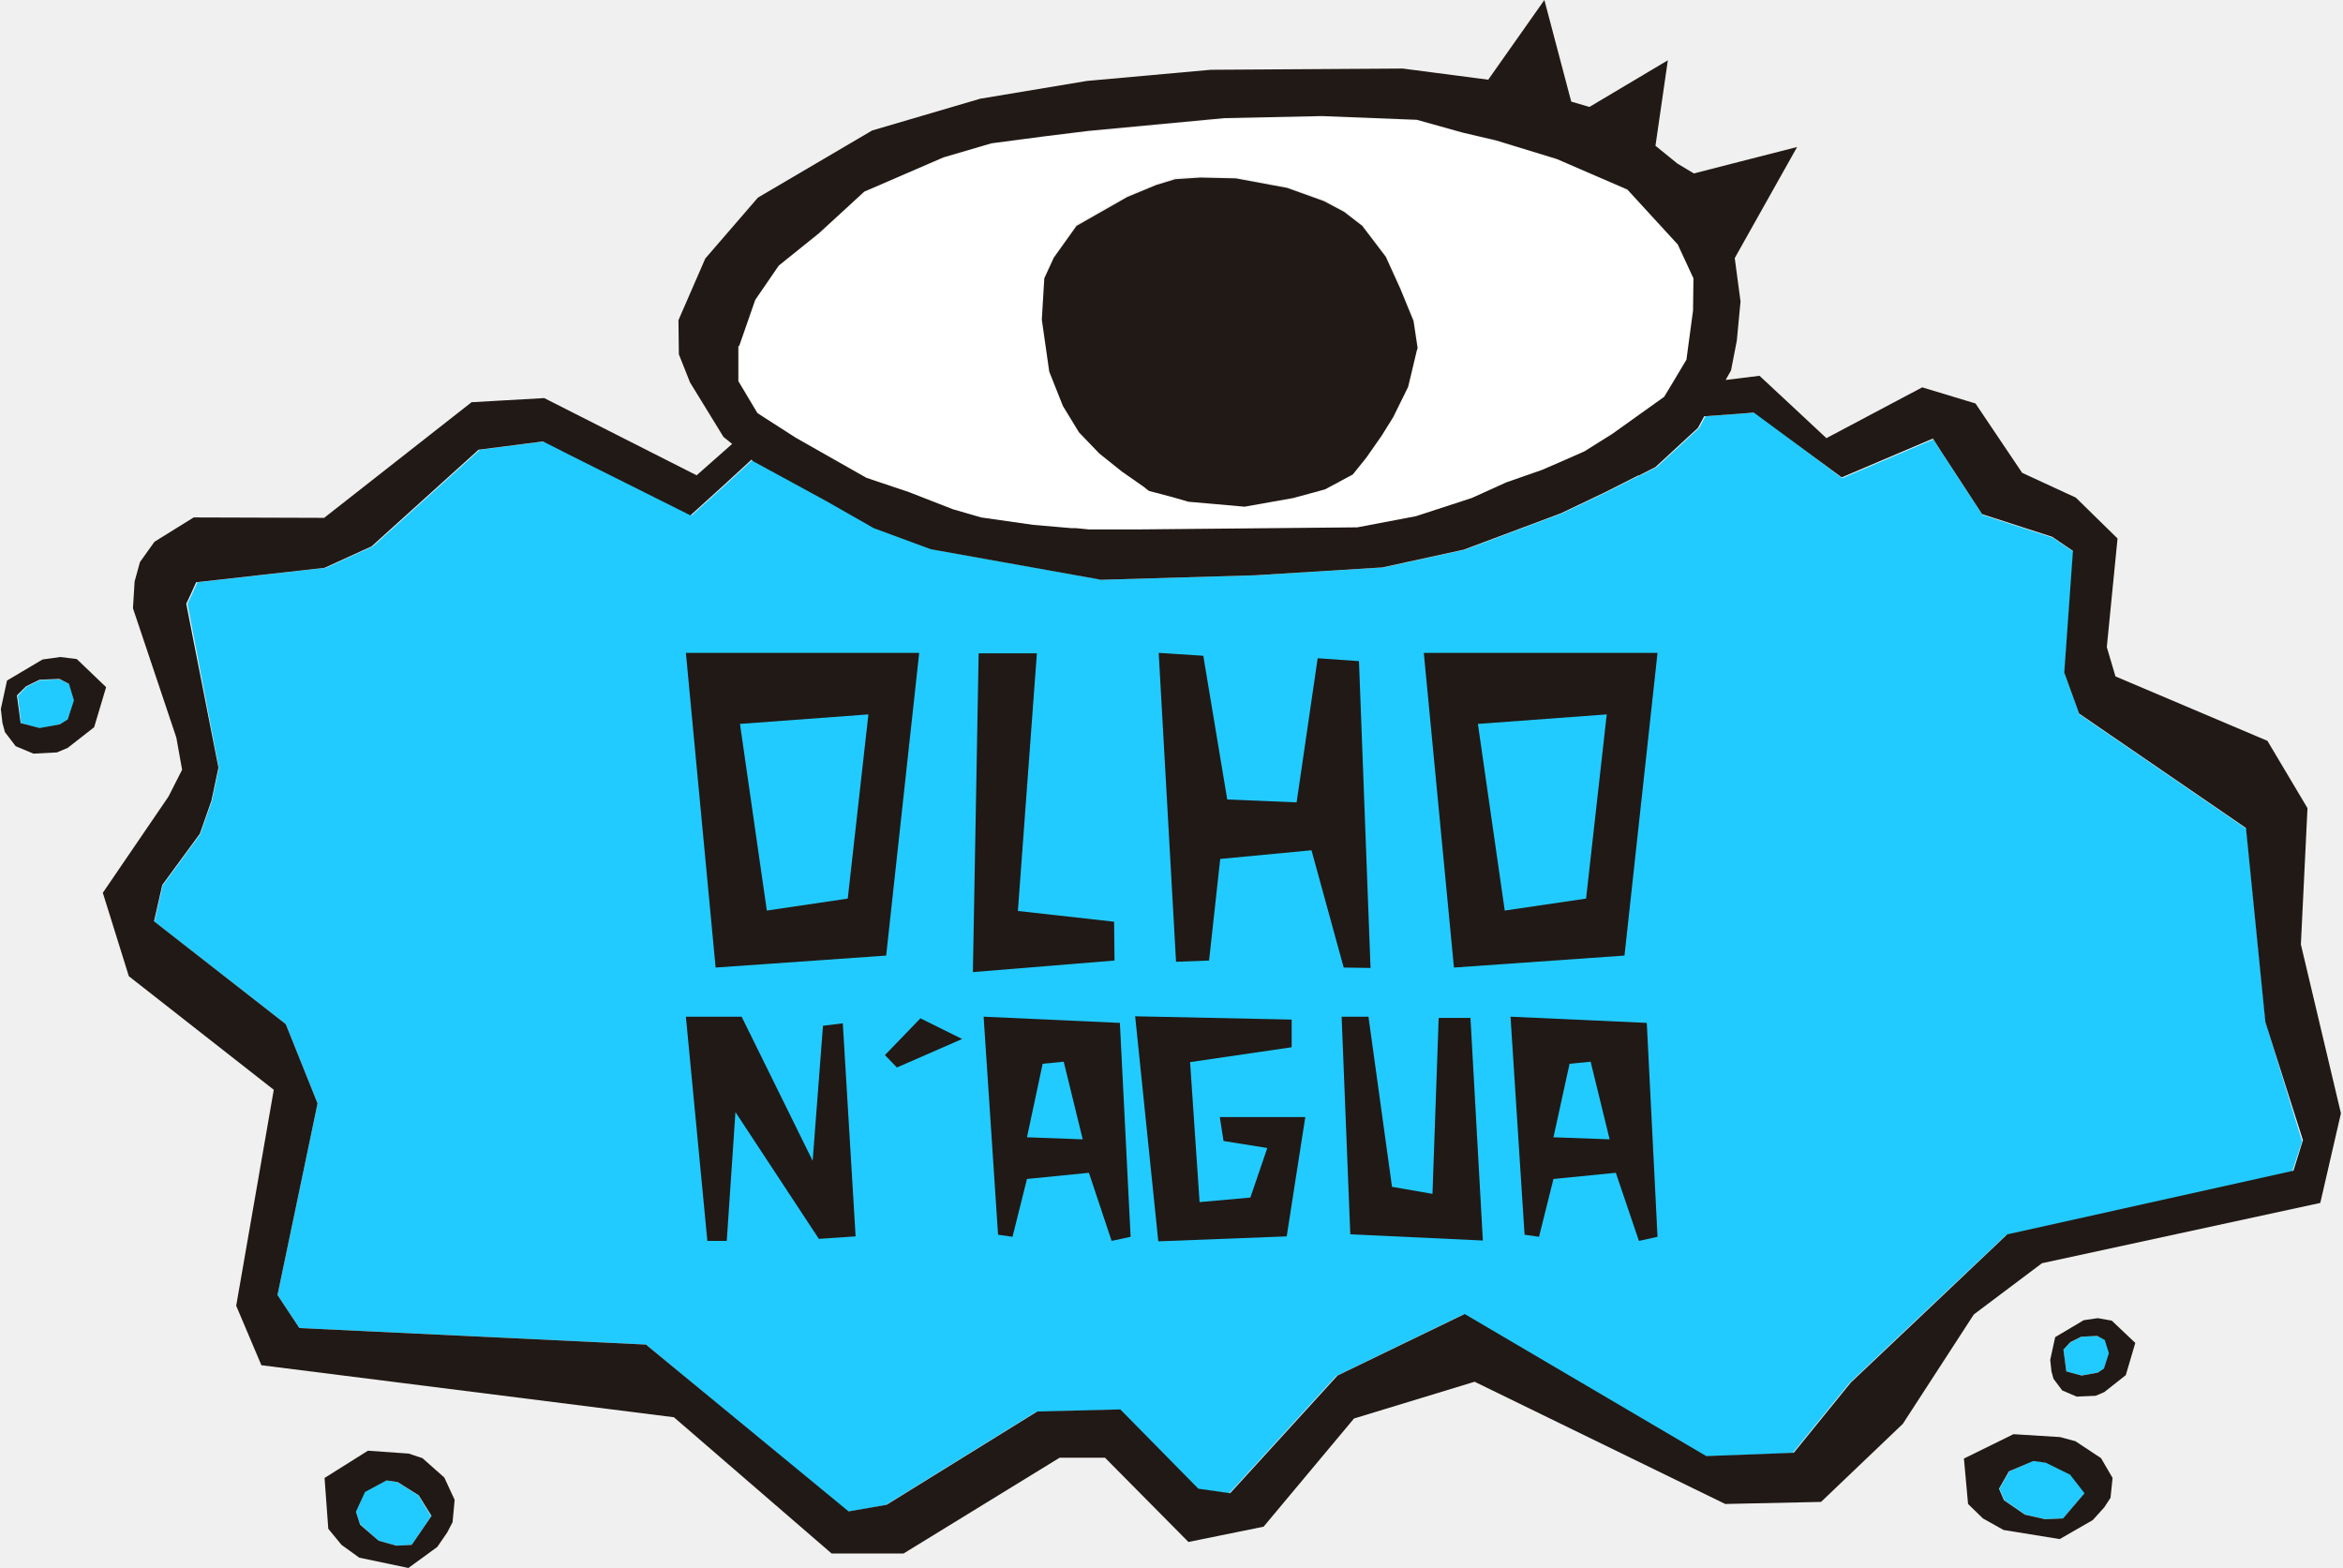
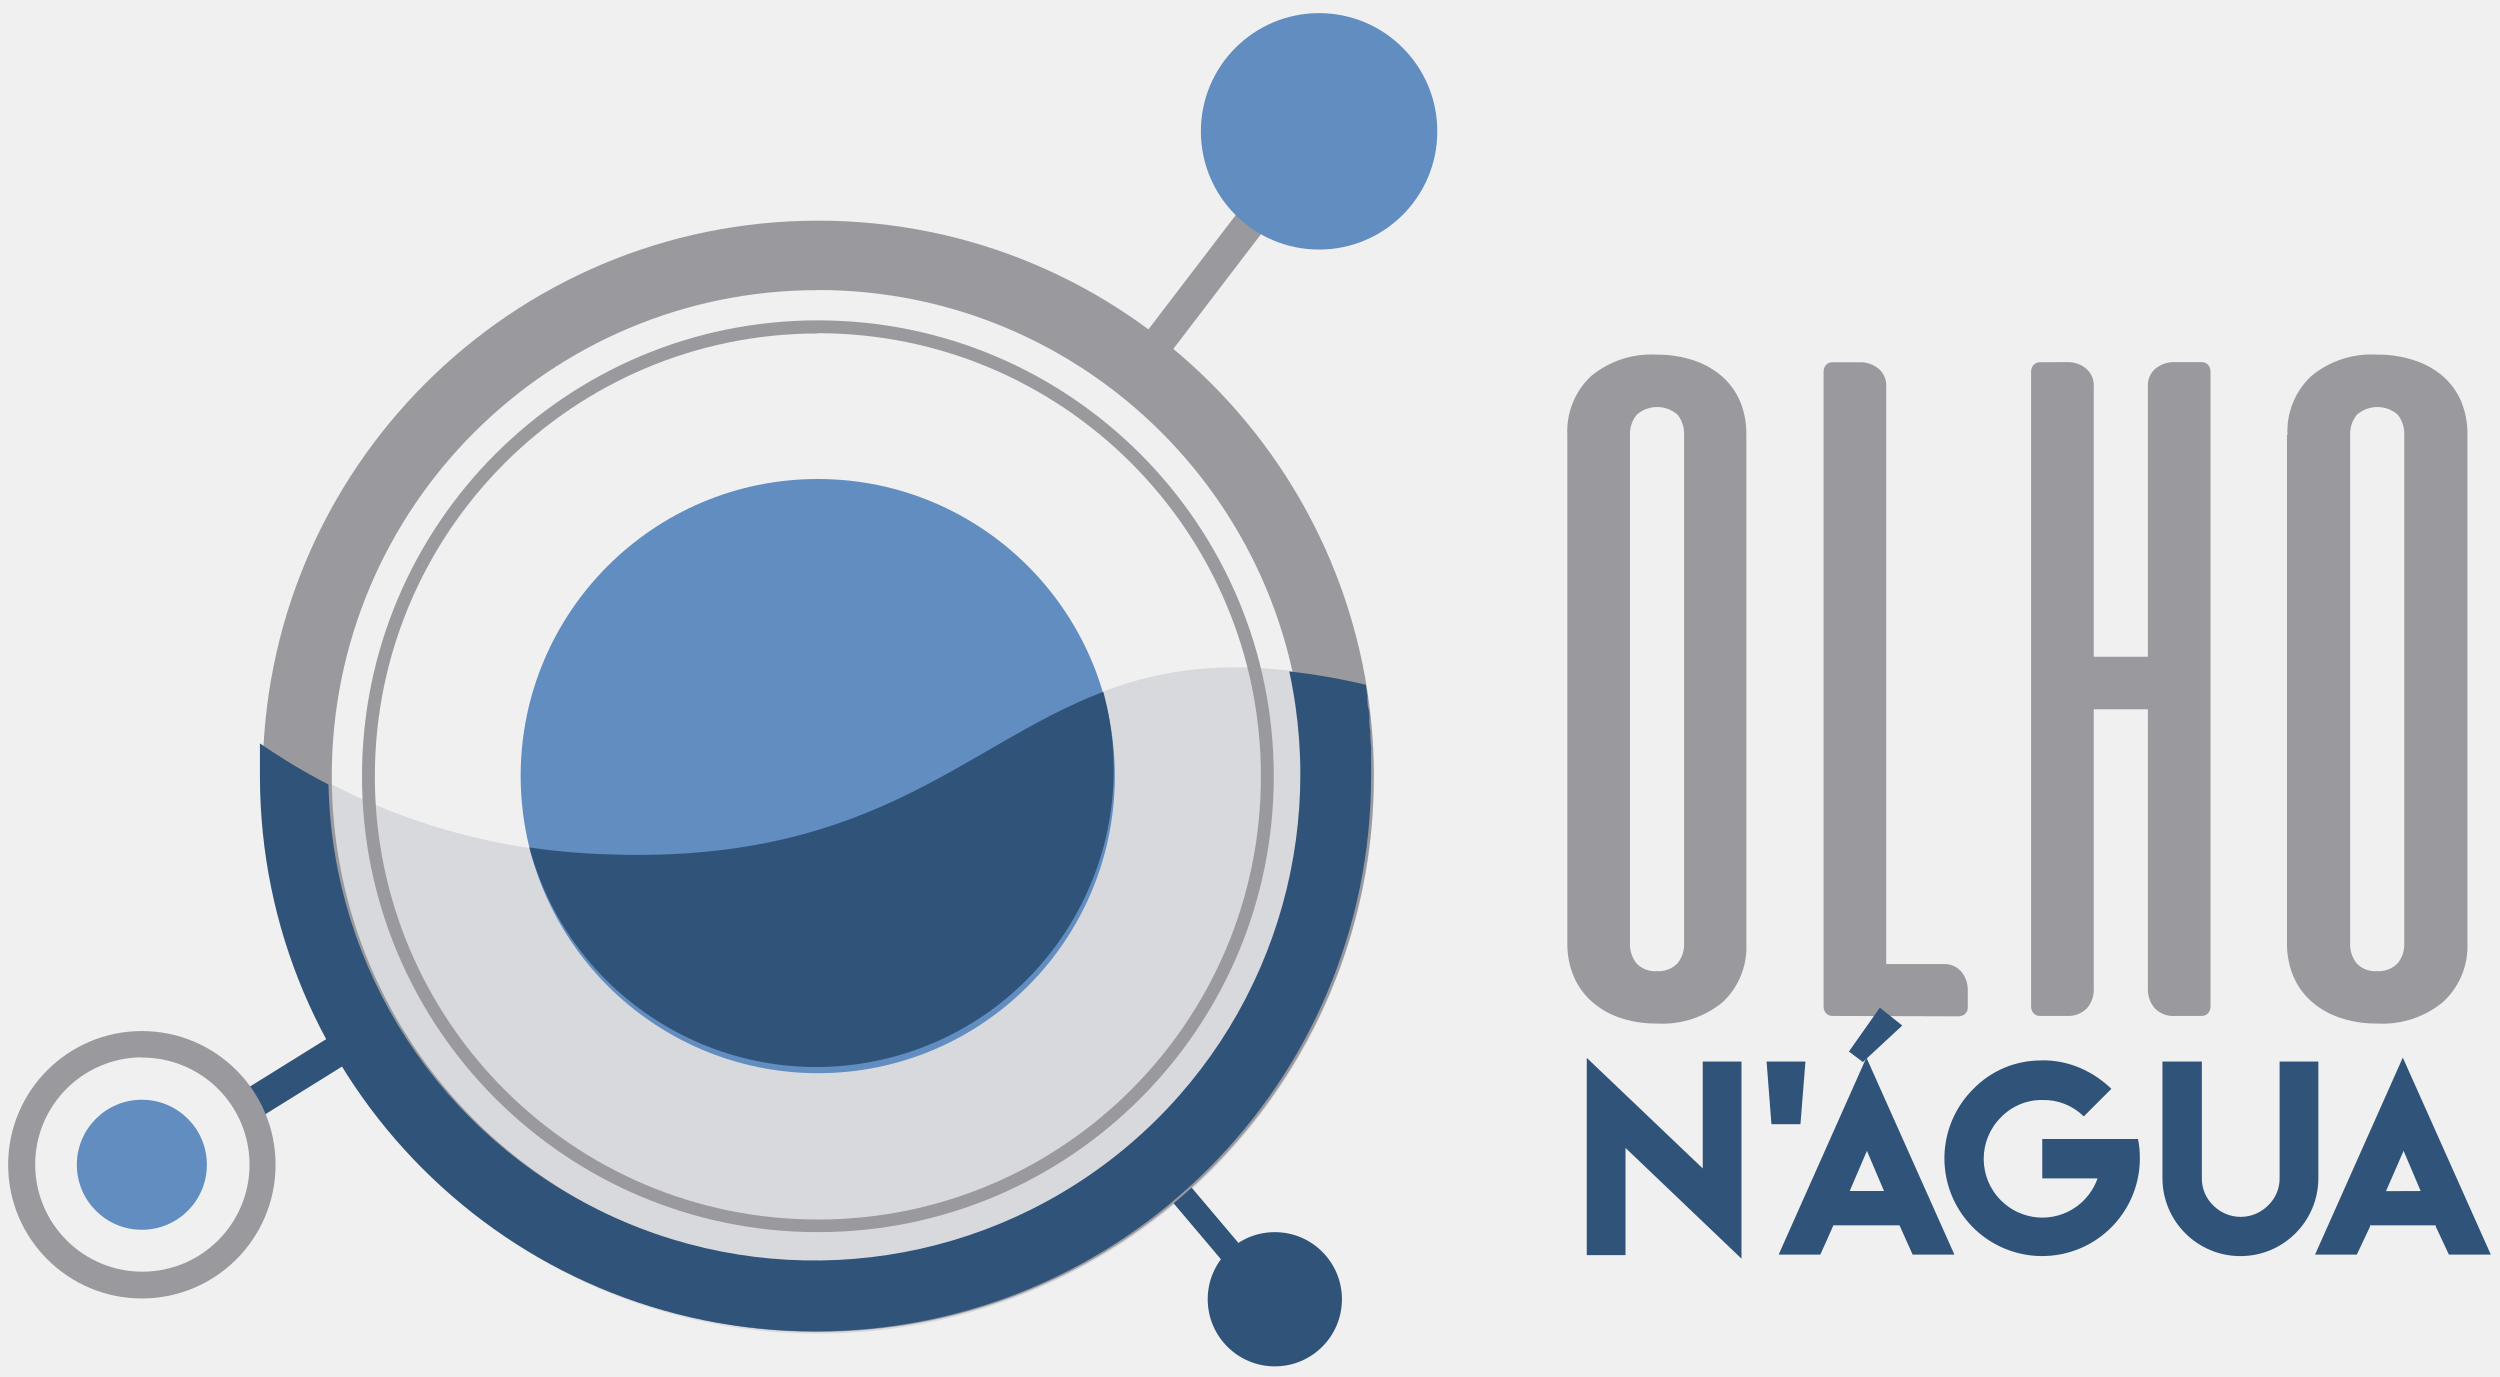
- <svg xmlns="http://www.w3.org/2000/svg" version="1.1" id="Camada_1" x="0px" y="0px" viewBox="0 0 567.4 379.6" style="enable-background:new 0 0 567.4 379.6;" xml:space="preserve">
-   <style type="text/css">
- 	.st0{fill:#22CBFF;}
- 	.st1{fill:#FFFFFF;}
- 	.st2{fill:#211915;}
- </style>
-   <g>
-     <path class="st0" d="M548.7,247.7l-4.7-47l0,0v0L503.6,173l-3.3-9.1l-0.3-0.8l2.1-29.5l0,0v0l-5-3.4l-17-5.5l-9.8-15l-2.1-3.3l0,0   l-22.1,9.4L425,99.9l0,0l-3.6,0.3l-8.4,0.6h0l0,0l-1.5,2.8l-10.3,9.5l-3.9,2l-0.1,0l0,0l-0.3,0.1h0l0,0l-7.9,4l-10.7,5.1l-23.5,8.8   l-19.7,4.3l-30.7,1.9l-37.4,1.1l-41.3-7.4l-13.8-5.1l-11.4-6.5l-17.8-9.7l-0.4-0.4l0,0l0,0l-6.3,5.8l-8.5,7.7l-29-14.5l-6.7-3.4   l-15.6,2l-25.9,23.4l-11.4,5.2l-31.1,3.5l-1.4,3.1l-1,2.1L53,186l-1.7,8l-2.8,8l-9.1,12.4l-2,8.8l0,0L69.2,248l7.7,19.2l-9.7,46.4   l5.3,8l73.6,3.5l10.3,0.5l0.2,0.1l0.3,0.3l48.3,40.1l9.2-1.6l36.5-22.6l20.1-0.5l18.9,19.2l0,0l7.7,1.1l0,0h0l16.7-18.3l9.3-10.2   l30.8-14.9l58.5,34.4l21.2-0.8l13.8-17v0l16.8-15.9l21.1-19.9l0.5-0.1l68.8-15.3l2.4-7.3L548.7,247.7z" />
-     <polygon class="st0" points="104.4,367.2 99.7,374.1 96,374.3 91.7,373.1 87.2,369.1 86.2,366.1 88.3,361.3 93.5,358.5 96.2,358.9    101.3,362.1  " />
-     <polygon class="st0" points="504.9,361.5 499.6,367.7 495.4,367.9 490.5,366.8 485.4,363.3 484.2,360.5 486.6,356.3 492.5,353.7    495.5,354.1 501.4,357  " />
-     <polygon class="st0" points="510.8,327.8 509.5,331.4 508,332.4 504.1,333.1 500.4,332.1 499.7,326.8 501.5,325 504.1,323.7    508,323.5 509.8,324.5  " />
-     <polygon class="st0" points="18,169.7 16.4,174.2 14.5,175.4 9.7,176.4 5.1,175.1 4.3,168.5 6.4,166.3 9.7,164.7 14.5,164.5    16.8,165.7  " />
-   </g>
-   <path class="st1" d="M406.5,59.4l-12.2-13.3l-17.1-7.4l-14.7-4.5l-8.1-1.9l-11.1-3.1l-23-0.9l-23.6,0.5l-33,3.1L253,33.1l-12.9,1.7  l-11.6,3.4l-19.2,8.3l-11,10.1l-9.7,7.8l-5.7,8.3L179,83.8v8.6l4.6,7.7l1.2,0.8l5.3,3.4h0l2.8,1.8l17.1,9.7l10.4,3.5l10.5,4.1l6.9,2  l12.6,1.8l9.3,0.8l0.3,0l0.4,0l0.1,0h0.1l0.2,0h0l3,0.3h12.5l52.6-0.5l14.2-2.7l13.5-4.4l8.4-3.8l8.6-3l4.4-1.9h0l5.9-2.6l3.5-2.2  l3.2-2l11.2-8l1.4-1l1.4-2.3l4-6.7l1.6-11.9l0.1-7.8L406.5,59.4z M343.1,84.9l-1.5,5.8v0l-0.7,2.9l-3.6,7.3l-2.8,4.5l-3.8,5.3  l-3.2,4.1l-6.7,3.5l-7.7,2.2l-11.8,2l-13.5-1.1l-3.9-1.1h0l-5.7-1.6l-0.3-0.2l-1-0.8l-5.3-3.8l-5.5-4.3l-4.9-5.1l-3.9-6.4l-3.3-8.4  l-1.8-12.5l0.7-10.1l2.3-5l5.5-7.8l12.3-7l7-2.8l4.6-1.5l6.1-0.3l8.6,0.2l12.4,2.3l8.9,3.2l4.9,2.6l4.4,3.4l5.8,7.5l3.5,7.7l3.2,7.7  l1,6.6L343.1,84.9z" />
-   <g>
-     <path class="st2" d="M102.3,353.1L99,352l-9.9-0.7l-10.5,6.6l0.9,12.3l3.2,3.9l4.3,3.1l11.9,2.5l7-5.1l2.4-3.5l1.3-2.5l0.5-5.4   l-2.5-5.4L102.3,353.1z M99.7,374.1l-3.7,0.2l-4.3-1.2l-4.5-3.9l-1-3.1l2.2-4.8l5.2-2.8l2.7,0.4l5.1,3.2l3.1,5L99.7,374.1z" />
-     <path class="st2" d="M502.6,349l-3.7-1l-11.3-0.7l-12,5.9l1,11l3.6,3.5l5,2.8l13.6,2.2l8-4.6l2.8-3.1l1.5-2.3l0.5-4.8l-2.8-4.8   L502.6,349z M499.6,367.7l-4.3,0.2l-4.9-1.1l-5.1-3.5l-1.2-2.8l2.4-4.2l5.9-2.5l3,0.4l5.9,2.9l3.5,4.5L499.6,367.7z" />
-     <path class="st2" d="M508,319.2l-3.4,0.5l-6.9,4.1l-1.2,5.5l0.3,2.8l0.5,1.8l2.1,2.8l3.5,1.5l4.6-0.2l2.1-0.9l5.2-4.1l2.3-7.8   l-5.7-5.4L508,319.2z M509.5,331.4l-1.5,1l-3.9,0.7l-3.7-1l-0.7-5.3l1.7-1.8l2.6-1.3l3.9-0.2l1.8,1l1,3.2L509.5,331.4z" />
-     <path class="st2" d="M18.6,159.6l-4-0.5l-4.3,0.6l-8.6,5.1l-1.5,6.9l0.4,3.4l0.6,2.2l2.6,3.4l4.3,1.8l5.7-0.3l2.6-1.1l6.4-5   l2.9-9.7L18.6,159.6z M16.4,174.2l-1.9,1.2l-4.9,0.9l-4.6-1.2l-0.9-6.7l2.2-2.2l3.3-1.6l4.8-0.2l2.3,1.2l1.2,4L16.4,174.2z" />
-     <path class="st2" d="M557.2,228.7l1.6-33l-9.7-16.3l-36.8-15.6l-2.1-7.1l2.6-26.3l-10.1-9.9l-13-6l-11.3-16.8l-12.9-3.9l-23.2,12.3   l-16.2-15.1L418,92h-0.1l1.3-2.3l1.4-7.2l0.9-9.5l-1.4-10.5l1.4-2.5l13.7-24.4l-13.7,3.5l-11.3,2.9l-4-2.4l-5.3-4.3l3-20.7   l-19,11.3l-4.4-1.3L374,0l-13.6,19.3l-20.7-2.7l-46.5,0.3l-30,2.7l-25.8,4.3l-26.2,7.7l-27.4,16.1l-0.3,0.2l-12.7,14.7l-6.4,14.7   l-0.1,0.3l0.1,8.2l2.7,6.8l8.1,13.2l2.1,1.7l0,0l-8.6,7.6l-36.9-18.7l-17.6,1l-35.7,28l-31.6-0.1l-9.5,5.9l-3.5,4.9l-1.3,4.7   l-0.4,6.5l10.5,31.3l1.4,7.8l-3.3,6.5l-15.9,23.3l6.3,20.2l35.1,27.5l-9.1,52.3l6.1,14.4l99.9,12.6l38.2,33h17.4l37.8-23.2h11   l20.2,20.4l18.2-3.7l21.9-26.2l29.2-8.9l60.7,29.6l23.2-0.5l19.8-18.9l17.2-26.5l16.5-12.4l67.4-14.6l5-21.7L557.2,228.7z    M179,83.8l3.9-11.2l5.7-8.3l9.7-7.8l11-10.1l19.2-8.3l11.6-3.4l12.9-1.7l10.5-1.3l33-3.1l23.6-0.5l23,0.9l11.1,3.1l8.1,1.9   l14.7,4.5l17.1,7.4l12.2,13.3l3.8,8.2l-0.1,7.8l-1.6,11.9l-4,6.7l-1.4,2.3l-1.4,1l-11.2,8l-3.2,2l-3.5,2.2l-5.9,2.6h0l-4.4,1.9   l-8.6,3l-8.4,3.8l-13.5,4.4l-14.2,2.7l-52.6,0.5h-12.5l-3-0.3h0l-0.2,0h-0.1l-0.1,0l-0.4,0l-0.3,0l-9.3-0.8l-12.6-1.8l-6.9-2   l-10.5-4.1l-10.4-3.5l-17.1-9.7l-2.8-1.8h0l-5.3-3.4l-1.2-0.8l-4.6-7.7V83.8z M555.4,283.5l-68.8,15.3l-0.5,0.1L465,318.9   l-16.8,15.9v0l-13.8,17l-21.2,0.8l-58.5-34.4l-30.8,14.9l-9.3,10.2l-16.7,18.3h0l0,0l-7.7-1.1l0,0l-18.9-19.2l-20.1,0.5l-36.5,22.6   l-9.2,1.6L156.9,326l-0.3-0.3l-0.2-0.1l-10.3-0.5l-73.6-3.5l-5.3-8l9.7-46.4L69.2,248l-31.9-24.9l0,0l2-8.8l9.1-12.4l2.8-8l1.7-8   l-7.8-39.7l1-2.1l1.4-3.1l31.1-3.5l11.4-5.2l25.9-23.4l15.6-2l6.7,3.4l29,14.5l8.5-7.7l6.3-5.8l0,0l0,0l0.4,0.4l17.8,9.7l11.4,6.5   l13.8,5.1l41.3,7.4l37.4-1.1l30.7-1.9l19.7-4.3l23.5-8.8l10.7-5.1l7.9-4l0,0h0l0.3-0.1l0,0l0.1,0l3.9-2l10.3-9.5l1.5-2.8l0,0h0   l8.4-0.6l3.6-0.3l0,0l21.3,15.7l22.1-9.4l0,0l2.1,3.3l9.8,15l17,5.5l5,3.4v0l0,0l-2.1,29.5l0.3,0.8l3.3,9.1l40.4,27.7v0l0,0l4.7,47   l9.1,28.6L555.4,283.5z" />
-     <polygon class="st2" points="257.4,98.3 261.3,104.7 266.2,109.8 271.7,114.2 277,117.9 278,118.7 278.3,118.9 284,120.4    284,120.4 287.8,121.5 301.4,122.7 313.2,120.6 320.9,118.5 327.6,114.9 330.9,110.8 334.6,105.5 337.4,101 341,93.7 341.7,90.8    341.7,90.8 343.1,84.9 343.3,84.3 342.3,77.7 339.1,69.9 335.6,62.2 329.9,54.7 325.5,51.3 320.6,48.7 311.7,45.5 299.3,43.2    290.7,43 284.6,43.4 280,44.8 273,47.7 260.7,54.7 255.2,62.4 252.9,67.4 252.3,77.4 254.1,90  " />
-     <path class="st2" d="M214.6,231.4l8-73.3h-56.5l7.2,76.2L214.6,231.4z M210.3,173l-5,44.6l-19.6,2.9l-6.5-45.2L210.3,173z" />
-     <polygon class="st2" points="269.8,223.2 246.5,220.6 251.1,158.2 237,158.2 235.6,235.4 269.9,232.6  " />
-     <polygon class="st2" points="331.9,234.4 329.1,160.1 319.1,159.4 314,194.3 297.2,193.6 291.4,158.8 280.6,158.1 284.8,232.9    292.8,232.6 295.5,208 317.6,205.9 325.4,234.3  " />
-     <path class="st2" d="M352.1,234.3l41.3-2.9l8-73.3h-56.6L352.1,234.3z M389.1,173l-5,44.6l-19.7,2.9l-6.5-45.2L389.1,173z" />
-     <polygon class="st2" points="199.3,248.4 196.8,281.1 179.6,246.2 166.1,246.2 171.3,300.5 176,300.5 178.1,269.3 198.3,300    207.2,299.4 204.1,247.8  " />
-     <polygon class="st2" points="214.3,255.5 217.2,258.5 233,251.6 222.9,246.6  " />
-     <path class="st2" d="M238.2,246.2l3.5,52.8l3.5,0.5l3.5-14l15-1.5l5.5,16.5l4.6-1l-2.6-51.8L238.2,246.2z M248.7,275.4l3.8-17.8   l5.1-0.5l4.6,18.8L248.7,275.4z" />
-     <polygon class="st2" points="296.3,276.3 306.9,278 302.8,290 290.5,291.1 288.2,257.2 312.8,253.6 312.8,246.9 274.9,246.1    280.5,300.6 311.6,299.4 316.1,270.5 295.4,270.5  " />
-     <polygon class="st2" points="348.4,246.5 346.9,289.1 337.1,287.4 331.4,246.2 324.9,246.2 327,298.9 359.1,300.4 356.1,246.5  " />
-     <path class="st2" d="M365.8,246.2l3.4,52.8l3.5,0.5l3.5-14l15.1-1.5l5.6,16.5l4.5-1l-2.6-51.8L365.8,246.2z M376.2,275.4l3.9-17.8   l5.1-0.5l4.6,18.8L376.2,275.4z" />
+ <svg xmlns="http://www.w3.org/2000/svg" id="Camada_1" data-name="Camada 1" viewBox="0 0 190.34 104.83">
+   <defs>
+     <style>.cls-1{fill:#d8d9dd;}.cls-1,.cls-2,.cls-3,.cls-6{fill-rule:evenodd;}.cls-2,.cls-5{fill:#9a999e;}.cls-3,.cls-4{fill:#305479;}.cls-6,.cls-7{fill:#618dc0;}</style>
+   </defs>
+   <g id="Logo_Olho_dagua" data-name="Logo Olho dagua">
+     <path id="_Caminho_" data-name="&lt;Caminho&gt;" class="cls-1" d="M104,52.14a42.3,42.3,0,1,1-84,7c0-.85,0-1.69.08-2.52A48.07,48.07,0,0,0,44.64,65C76.45,66.88,76.43,45.34,104,52.14Z" />
+     <path id="_Caminho_composto_" data-name="&lt;Caminho composto&gt;" class="cls-2" d="M119.33,33.12a5.76,5.76,0,0,1,1.8-4.48,7.19,7.19,0,0,1,5-1.64,8.71,8.71,0,0,1,2.8.43,6.26,6.26,0,0,1,2.17,1.22,5.33,5.33,0,0,1,1.39,1.92,6.43,6.43,0,0,1,.47,2.55V71.81a5.75,5.75,0,0,1-1.79,4.48,7.22,7.22,0,0,1-5,1.64,8.63,8.63,0,0,1-2.81-.43,6.28,6.28,0,0,1-2.15-1.23,5.33,5.33,0,0,1-1.39-1.92,6.37,6.37,0,0,1-.49-2.54V33.12Zm8.89,0a2.33,2.33,0,0,0-.5-1.55,2.36,2.36,0,0,0-3.1,0,2.28,2.28,0,0,0-.52,1.55V71.81a2.29,2.29,0,0,0,.5,1.54,1.94,1.94,0,0,0,1.56.59,2,2,0,0,0,1.55-.59,2.24,2.24,0,0,0,.51-1.54V33.12Zm11.33,44.23a.65.65,0,0,1-.53-.21.8.8,0,0,1-.18-.53V28.32a.81.81,0,0,1,.18-.53.65.65,0,0,1,.53-.21h2a2.18,2.18,0,0,1,1.49.5,1.66,1.66,0,0,1,.57,1.32v44H148a1.66,1.66,0,0,1,1.32.57,2.19,2.19,0,0,1,.5,1.49v1.21a.65.65,0,0,1-.21.53.8.8,0,0,1-.53.18Zm17.8-49.78a2.19,2.19,0,0,1,1.49.5,1.66,1.66,0,0,1,.57,1.32V50h4.12V29.39a1.66,1.66,0,0,1,.57-1.32,2.19,2.19,0,0,1,1.49-.5h2a.65.65,0,0,1,.53.21.8.8,0,0,1,.18.53V76.61a.8.8,0,0,1-.18.53.65.65,0,0,1-.53.21h-2a1.94,1.94,0,0,1-1.54-.59,2.19,2.19,0,0,1-.52-1.51V54h-4.12V75.25a2.19,2.19,0,0,1-.51,1.51,2,2,0,0,1-1.55.59h-2a.65.65,0,0,1-.53-.21.8.8,0,0,1-.18-.53V28.32a.8.8,0,0,1,.18-.53.65.65,0,0,1,.53-.21Zm16.81,5.55a5.76,5.76,0,0,1,1.8-4.48A7.19,7.19,0,0,1,181,27a8.72,8.72,0,0,1,2.8.43A6.26,6.26,0,0,1,186,28.65a5.33,5.33,0,0,1,1.39,1.92,6.43,6.43,0,0,1,.47,2.55V71.81A5.75,5.75,0,0,1,186,76.29a7.22,7.22,0,0,1-5,1.64,8.63,8.63,0,0,1-2.81-.43A6.28,6.28,0,0,1,176,76.26a5.33,5.33,0,0,1-1.39-1.92,6.37,6.37,0,0,1-.49-2.54V33.12Zm8.89,0a2.33,2.33,0,0,0-.5-1.55,2.36,2.36,0,0,0-3.1,0,2.28,2.28,0,0,0-.52,1.55V71.81a2.29,2.29,0,0,0,.5,1.54,1.94,1.94,0,0,0,1.56.59,2,2,0,0,0,1.55-.59,2.24,2.24,0,0,0,.51-1.54Z" />
+     <g id="_Grupo_" data-name="&lt;Grupo&gt;">
+       <path id="_Caminho_composto_2" data-name="&lt;Caminho composto&gt;" class="cls-3" d="M180.45,93.29h5l0,.1,1,2.13h3.19l-6.7-15-6.68,15h3.18l1-2.12,0-.11Zm1.21-2.6L183,87.62l1.3,3.06Z" />
+       <path id="_Caminho_2" data-name="&lt;Caminho&gt;" class="cls-3" d="M173.56,80.82v8.88a2.82,2.82,0,0,1-.88,2.08,2.94,2.94,0,0,1-4.17,0,2.84,2.84,0,0,1-.87-2.08V80.82h-3V89.7a5.93,5.93,0,1,0,11.87,0V80.82Z" />
+       <path id="_Caminho_3" data-name="&lt;Caminho&gt;" class="cls-3" d="M155.47,80.74a7.14,7.14,0,0,0-5.25,2.19,7.44,7.44,0,1,0,12.7,5.27,7.06,7.06,0,0,0-.14-1.48h-7.29v3h4.21a4.52,4.52,0,0,1-1.61,2.15,4.45,4.45,0,0,1-5.75-.48,4.47,4.47,0,0,1,0-6.32,4.27,4.27,0,0,1,3.15-1.32A4.32,4.32,0,0,1,158.65,85l2.1-2.1a7.89,7.89,0,0,0-2.38-1.59,7.15,7.15,0,0,0-2.89-.58Z" />
+       <path id="_Caminho_composto_3" data-name="&lt;Caminho composto&gt;" class="cls-3" d="M139.62,93.29h5l1,2.23h3.18l-6.7-15-6.68,15h3.17c.34-.75.68-1.49,1-2.24Zm1.21-2.61,1.31-3.06,1.3,3.06Z" />
+       <polygon id="_Caminho_4" data-name="&lt;Caminho&gt;" class="cls-3" points="143.12 76.72 140.77 80.06 141.83 80.86 144.83 78.08 143.12 76.72" />
+       <polygon id="_Caminho_5" data-name="&lt;Caminho&gt;" class="cls-3" points="134.5 80.82 134.87 85.59 137.08 85.59 137.46 80.82 134.5 80.82" />
+       <polygon id="_Caminho_6" data-name="&lt;Caminho&gt;" class="cls-3" points="120.81 80.54 120.81 95.56 123.76 95.56 123.76 87.4 132.59 95.83 132.59 80.82 129.64 80.82 129.64 88.96 120.81 80.54" />
+     </g>
+     <rect id="_Caminho_7" data-name="&lt;Caminho&gt;" class="cls-4" x="18.14" y="79.53" width="12.76" height="2.41" transform="translate(-38.92 25.1) rotate(-31.86)" />
+     <path id="_Caminho_composto_4" data-name="&lt;Caminho composto&gt;" class="cls-2" d="M10.8,78.5A10.18,10.18,0,1,1,.62,88.68,10.18,10.18,0,0,1,10.8,78.5Zm0,2A8.16,8.16,0,1,0,19,88.68,8.16,8.16,0,0,0,10.8,80.52Z" />
+     <rect id="_Caminho_8" data-name="&lt;Caminho&gt;" class="cls-5" x="85.63" y="19.86" width="12.76" height="2.41" transform="translate(19.42 81.39) rotate(-52.62)" />
+     <rect id="_Caminho_9" data-name="&lt;Caminho&gt;" class="cls-4" x="91.82" y="89.38" width="1.82" height="9.64" transform="translate(-38.91 82.19) rotate(-40.24)" />
+     <path id="_Caminho_composto_5" data-name="&lt;Caminho composto&gt;" class="cls-2" d="M62.26,16.8A42.3,42.3,0,1,1,20,59.1a42.3,42.3,0,0,1,42.3-42.3Zm0,5.29a37,37,0,1,0,37,37A37,37,0,0,0,62.26,22.08Z" />
+     <path id="_Caminho_10" data-name="&lt;Caminho&gt;" class="cls-6" d="M62.26,81.71A22.62,22.62,0,1,0,39.64,59.1,22.66,22.66,0,0,0,62.26,81.71Z" />
+     <path id="_Caminho_11" data-name="&lt;Caminho&gt;" class="cls-3" d="M104,52.14l0,.11q.06.37.11.75l0,.11,0,.27q0,.29.08.59t.07.59l0,.39q0,.37.07.74l0,.27q0,.44.06.89V57q0,.5,0,1v0q0,.53,0,1.07a42.3,42.3,0,0,1-84.6,0c0-.34,0-.67,0-1v-.22h0c0-.22,0-.44,0-.66v0q0-.29,0-.59a47.85,47.85,0,0,0,5.22,3.13,37,37,0,1,0,73.15-8.61A47.86,47.86,0,0,1,104,52.14Z" />
+     <path id="_Caminho_12" data-name="&lt;Caminho&gt;" class="cls-3" d="M84,52.67A22.62,22.62,0,1,1,40.3,64.52c1.4.21,2.84.36,4.34.45C66.2,66.26,73.14,56.79,84,52.67Z" />
+     <path id="_Caminho_13" data-name="&lt;Caminho&gt;" class="cls-6" d="M100.43,19a9,9,0,1,0-9-9A9,9,0,0,0,100.43,19Z" />
+     <circle id="_Caminho_14" data-name="&lt;Caminho&gt;" class="cls-4" cx="97.06" cy="98.92" r="5.11" />
+     <circle id="_Caminho_15" data-name="&lt;Caminho&gt;" class="cls-7" cx="10.8" cy="88.68" r="4.95" />
+     <path id="_Caminho_composto_6" data-name="&lt;Caminho composto&gt;" class="cls-2" d="M62.26,24.39A34.71,34.71,0,1,1,27.56,59.1,34.71,34.71,0,0,1,62.26,24.39Zm0,1A33.73,33.73,0,1,0,96,59.1,33.73,33.73,0,0,0,62.26,25.37Z" />
  </g>
</svg>
